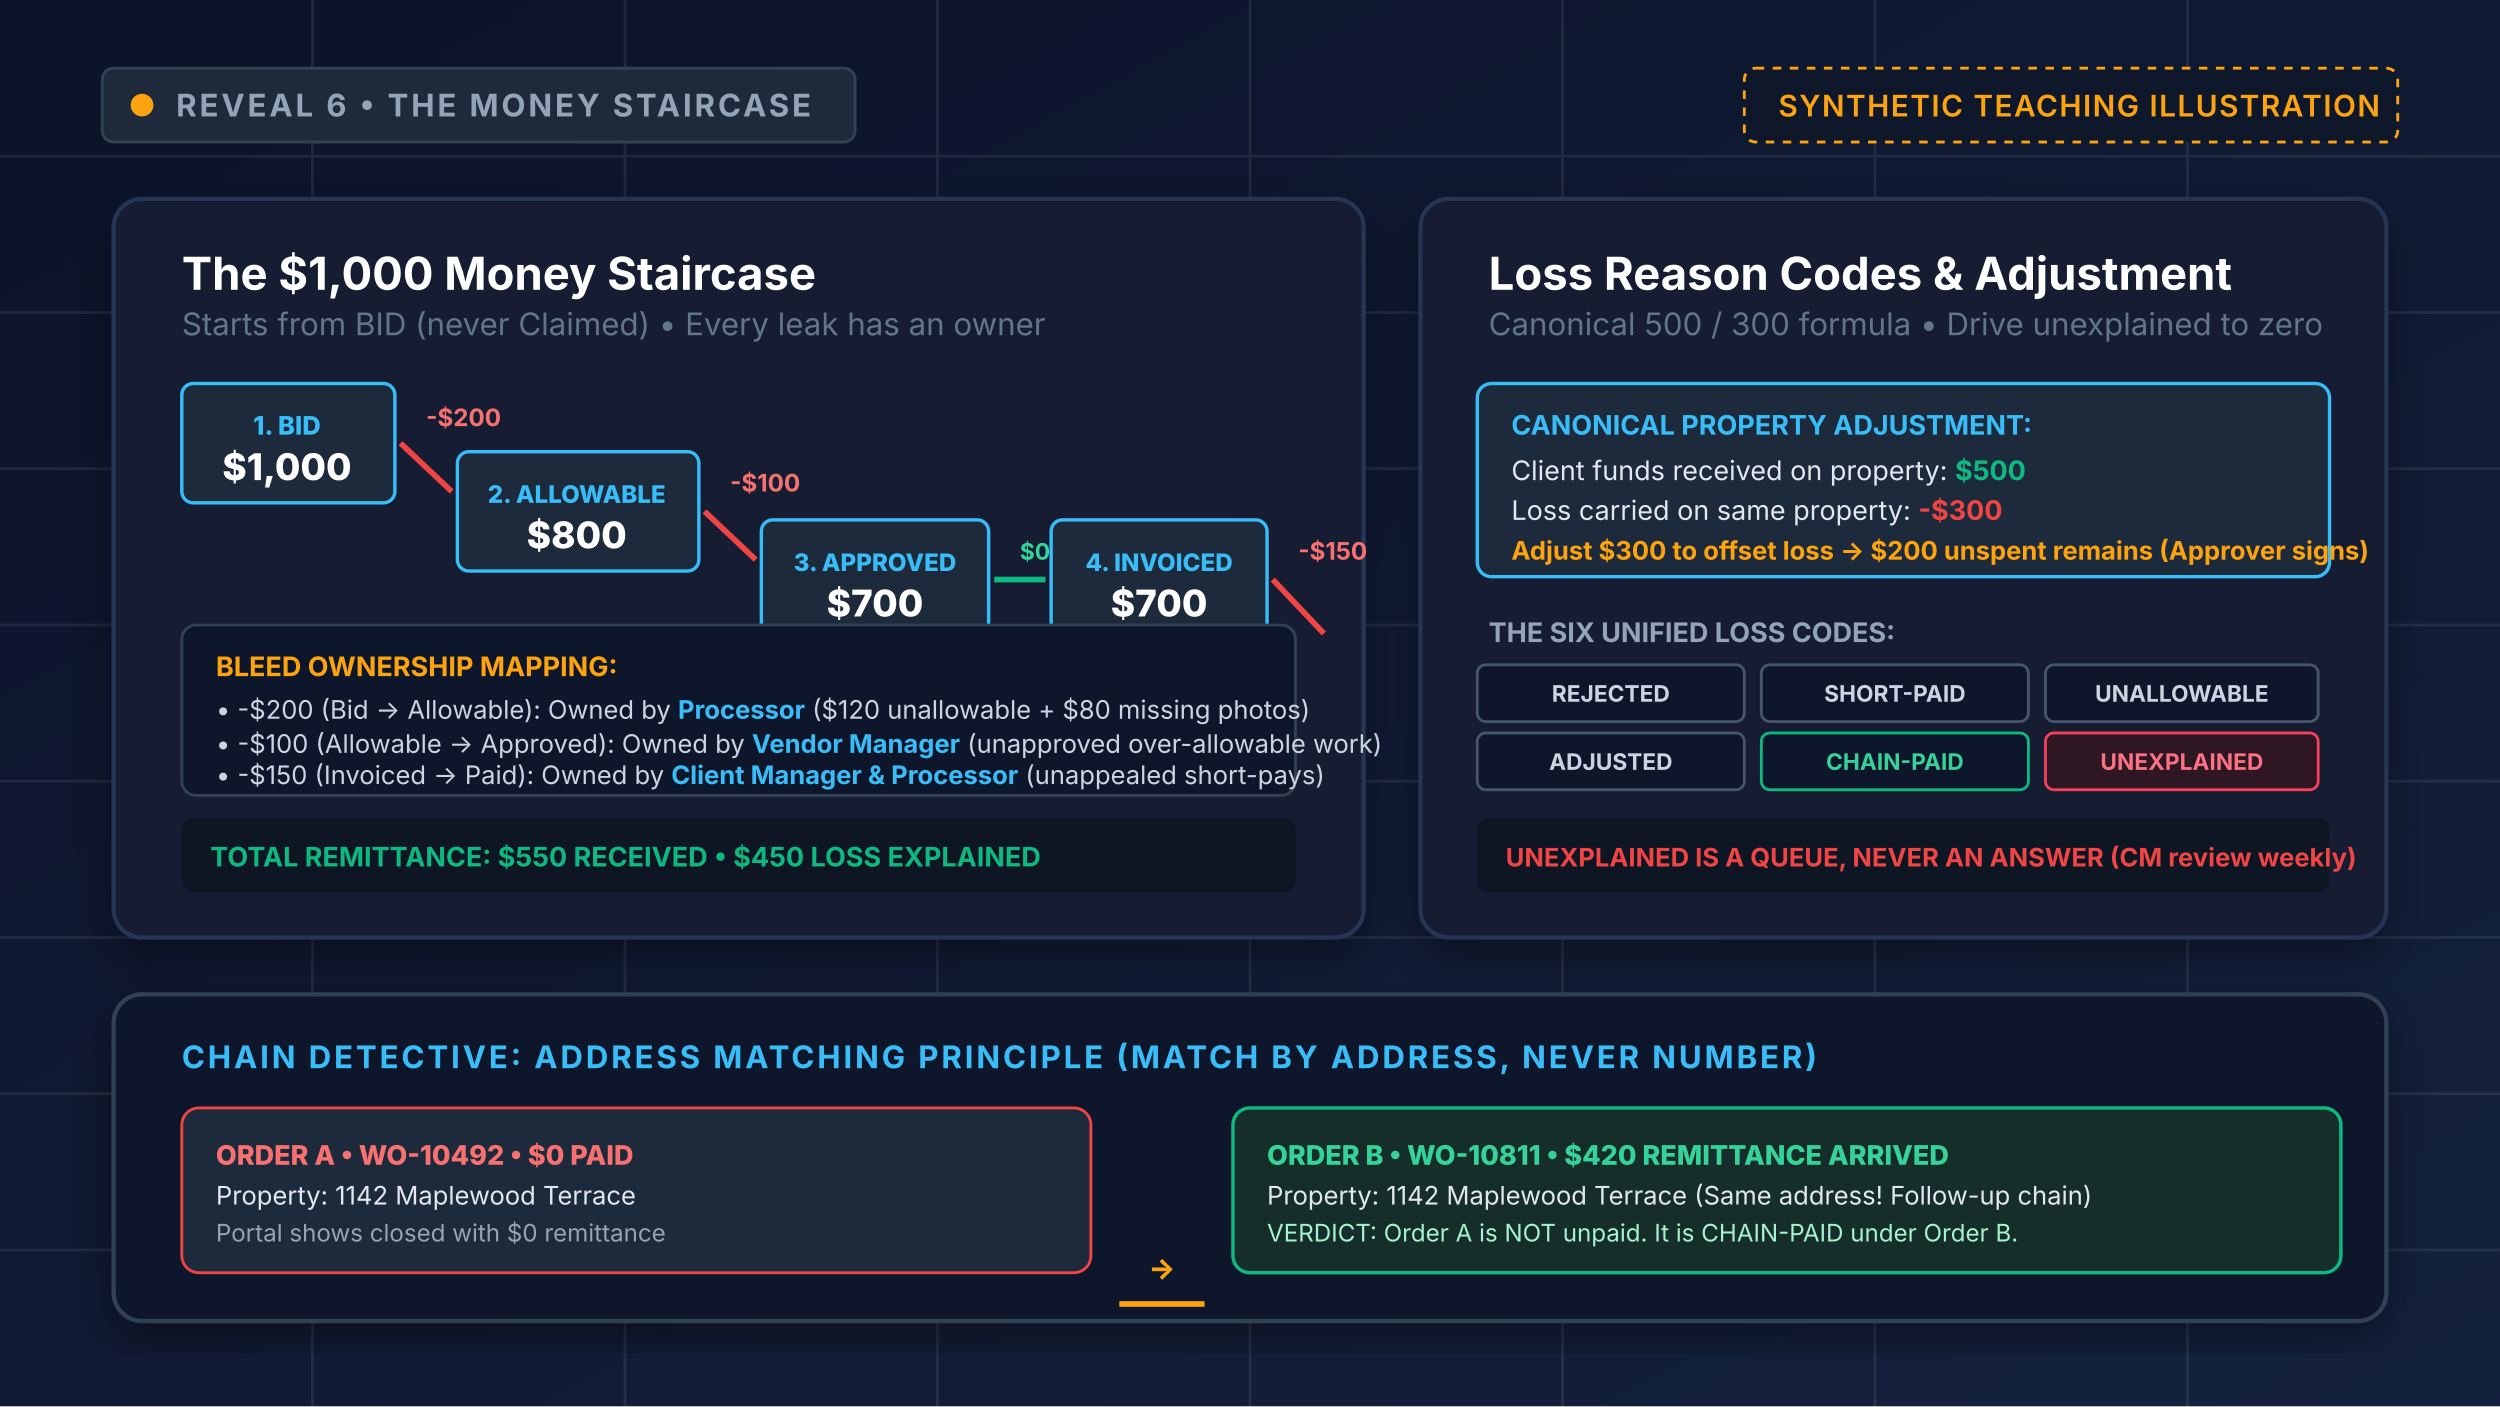
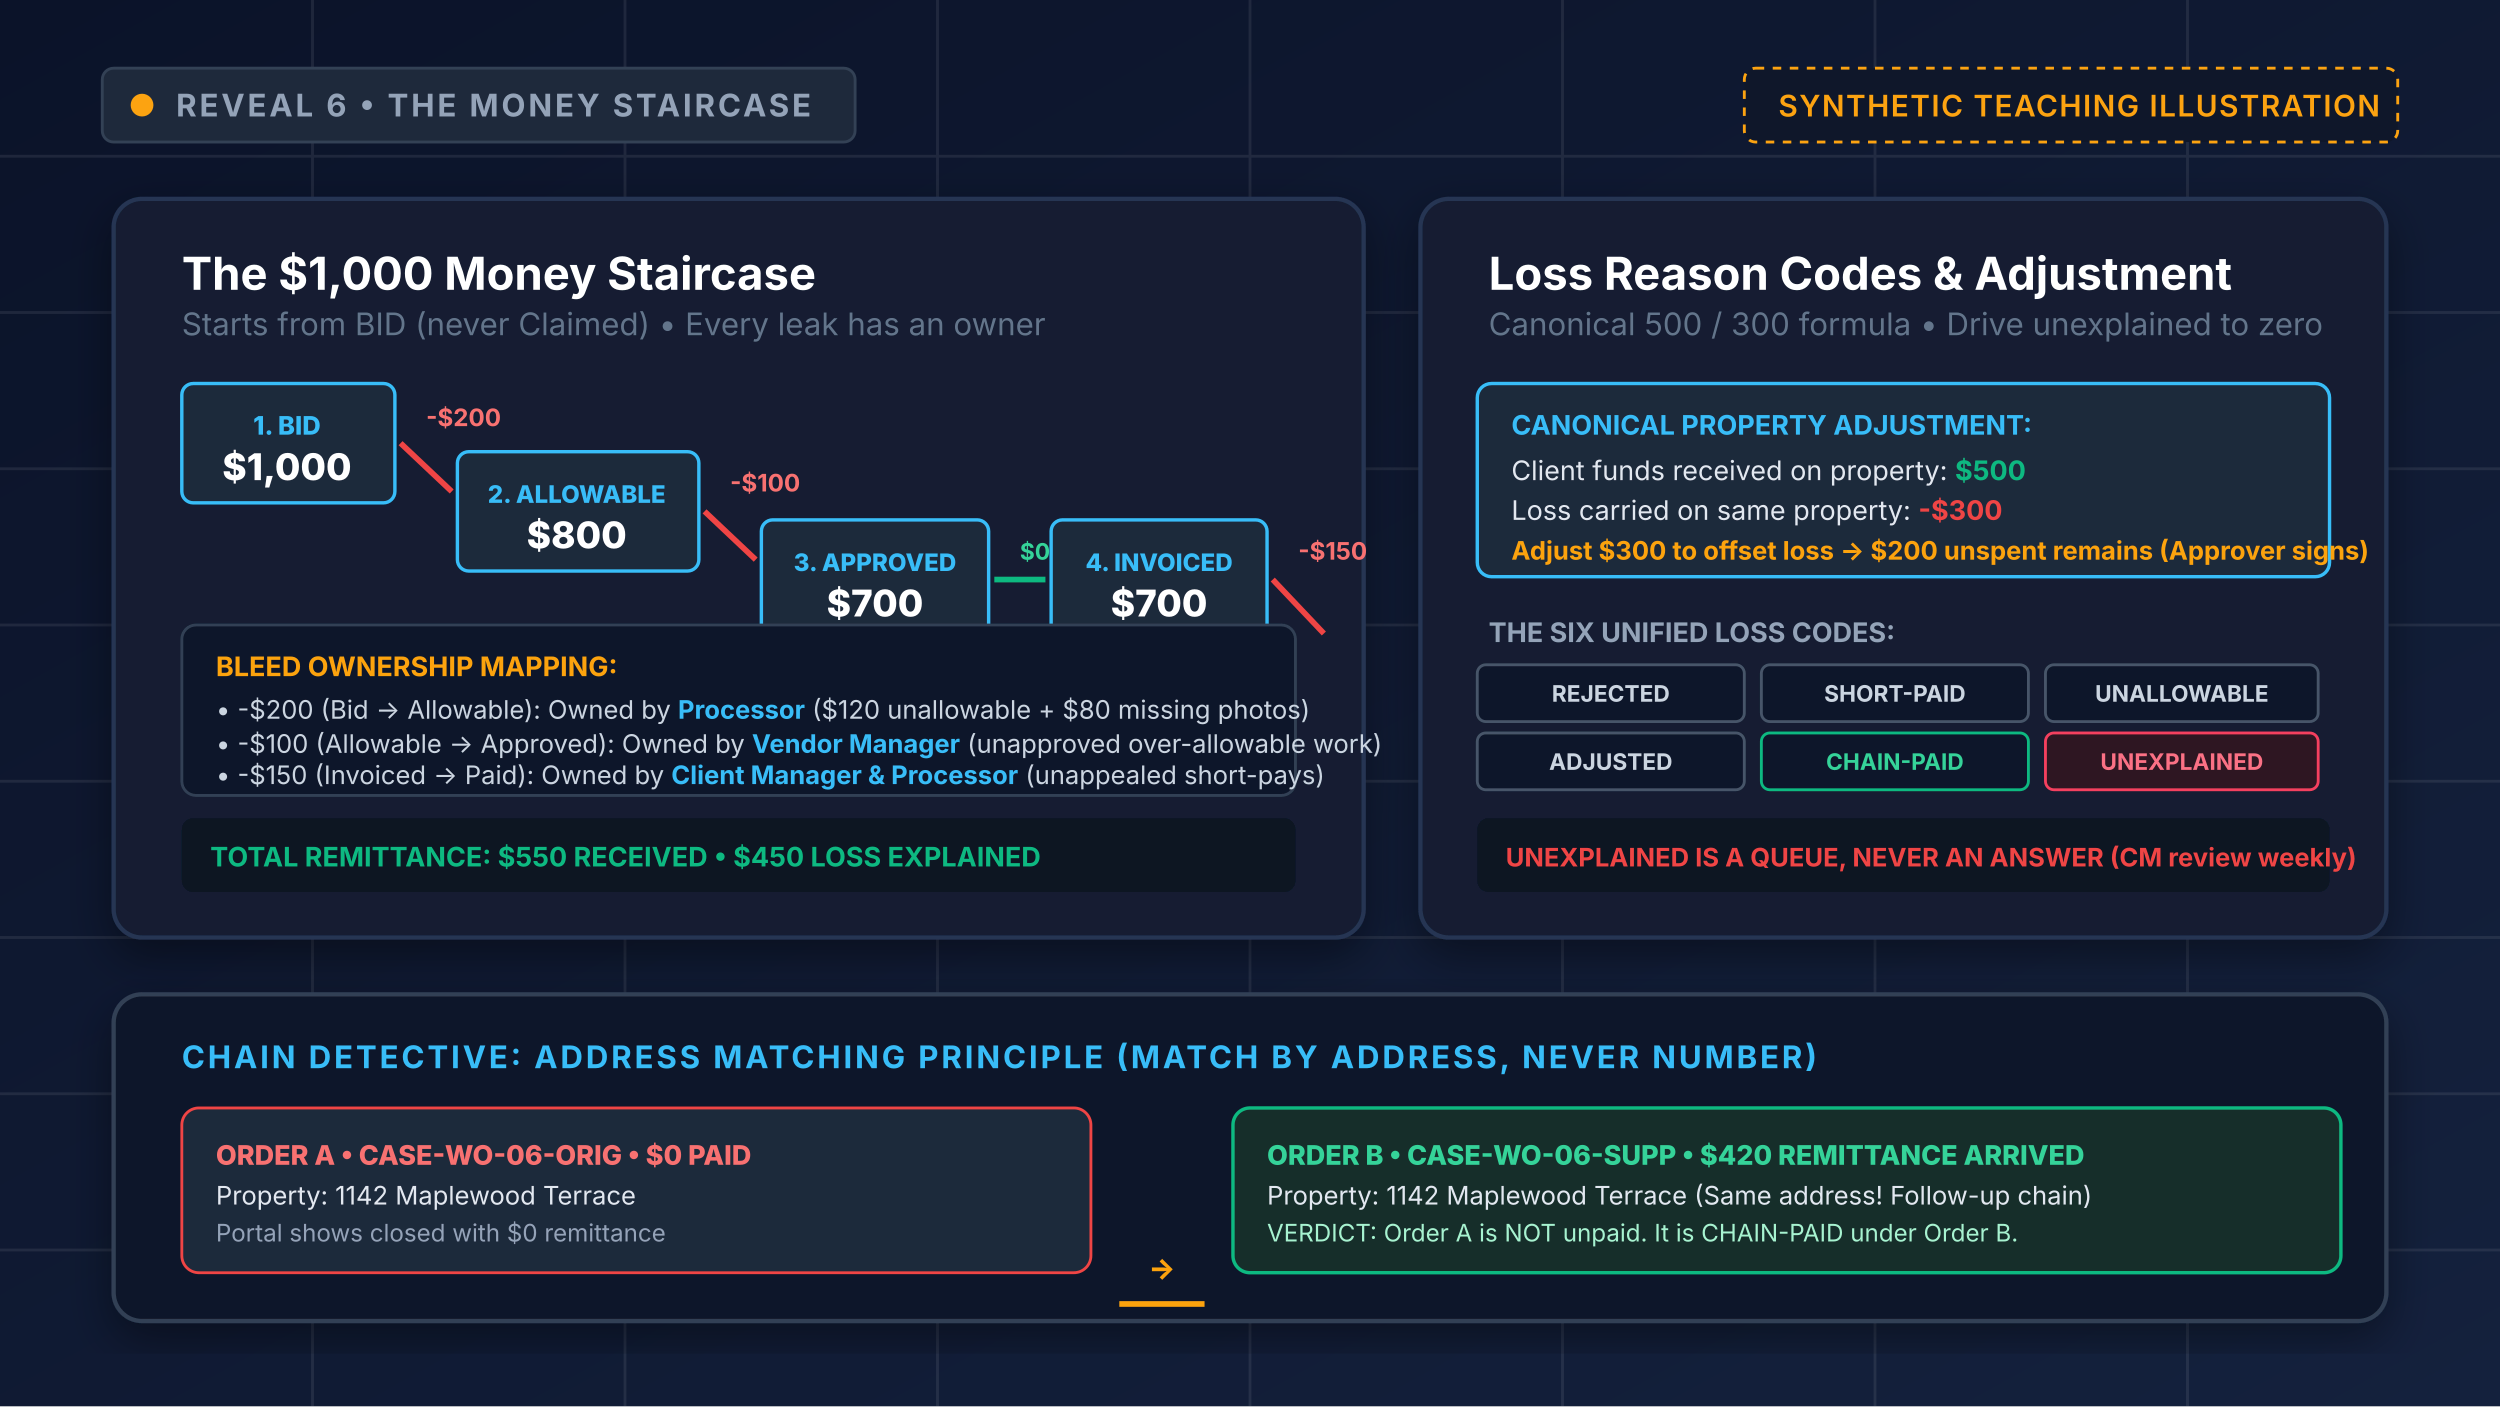
<svg xmlns="http://www.w3.org/2000/svg" viewBox="0 0 880 495" width="100%" height="100%">
  <defs>
    <linearGradient id="bgGrad6" x1="0%" y1="0%" x2="100%" y2="100%">
      <stop offset="0%" stop-color="#0b1329" />
      <stop offset="100%" stop-color="#14213d" />
    </linearGradient>
    <filter id="shadow6" x="-10%" y="-10%" width="120%" height="120%">
      <feDropShadow dx="0" dy="6" stdDeviation="8" flood-color="#000000" flood-opacity="0.4" />
    </filter>
  </defs>
  <rect width="880" height="495" fill="url(#bgGrad6)" />
  <g opacity="0.08" stroke="#ffffff" stroke-width="1">
    <line x1="0" y1="55" x2="880" y2="55" />
    <line x1="0" y1="110" x2="880" y2="110" />
    <line x1="0" y1="165" x2="880" y2="165" />
    <line x1="0" y1="220" x2="880" y2="220" />
    <line x1="0" y1="275" x2="880" y2="275" />
    <line x1="0" y1="330" x2="880" y2="330" />
    <line x1="0" y1="385" x2="880" y2="385" />
    <line x1="0" y1="440" x2="880" y2="440" />
    <line x1="110" y1="0" x2="110" y2="495" />
    <line x1="220" y1="0" x2="220" y2="495" />
    <line x1="330" y1="0" x2="330" y2="495" />
    <line x1="440" y1="0" x2="440" y2="495" />
    <line x1="550" y1="0" x2="550" y2="495" />
    <line x1="660" y1="0" x2="660" y2="495" />
    <line x1="770" y1="0" x2="770" y2="495" />
  </g>
  <rect x="36" y="24" width="265" height="26" rx="4" fill="#1e293b" stroke="#334155" stroke-width="1" />
  <circle cx="50" cy="37" r="4" fill="#fca311" />
  <text x="62" y="41" fill="#94a3b8" font-family="system-ui, -apple-system, sans-serif" font-size="11" font-weight="700" letter-spacing="1">REVEAL 6 • THE MONEY STAIRCASE</text>
  <rect x="614" y="24" width="230" height="26" rx="4" fill="#0f172a" stroke="#fca311" stroke-width="1" stroke-dasharray="3 3" />
  <text x="626" y="41" fill="#fca311" font-family="system-ui, -apple-system, sans-serif" font-size="10.5" font-weight="600" letter-spacing="0.5">SYNTHETIC TEACHING ILLUSTRATION</text>
  <g transform="translate(40, 70)" filter="url(#shadow6)">
    <rect width="440" height="260" rx="10" fill="#131d31" stroke="#253553" stroke-width="1.5" />
    <text x="24" y="32" fill="#ffffff" font-family="system-ui, -apple-system, sans-serif" font-size="16" font-weight="700">The $1,000 Money Staircase</text>
    <text x="24" y="48" fill="#64748b" font-family="system-ui, -apple-system, sans-serif" font-size="11">Starts from BID (never Claimed) • Every leak has an owner</text>
    <g transform="translate(24, 65)">
      <rect x="0" y="0" width="75" height="42" rx="4" fill="#1e293b" stroke="#38bdf8" stroke-width="1.2" />
      <text x="37" y="18" fill="#38bdf8" font-family="system-ui, -apple-system, sans-serif" font-size="9" font-weight="800" text-anchor="middle">1. BID</text>
      <text x="37" y="34" fill="#ffffff" font-family="system-ui, -apple-system, sans-serif" font-size="13" font-weight="800" text-anchor="middle">$1,000</text>
      <path d="M 77 21 L 95 38" stroke="#ef4444" stroke-width="2" />
      <text x="86" y="15" fill="#f87171" font-family="system-ui, -apple-system, sans-serif" font-size="8.5" font-weight="700">-$200</text>
      <rect x="97" y="24" width="85" height="42" rx="4" fill="#1e293b" stroke="#38bdf8" stroke-width="1.2" />
      <text x="139" y="42" fill="#38bdf8" font-family="system-ui, -apple-system, sans-serif" font-size="8.5" font-weight="800" text-anchor="middle">2. ALLOWABLE</text>
      <text x="139" y="58" fill="#ffffff" font-family="system-ui, -apple-system, sans-serif" font-size="13" font-weight="800" text-anchor="middle">$800</text>
      <path d="M 184 45 L 202 62" stroke="#ef4444" stroke-width="2" />
      <text x="193" y="38" fill="#f87171" font-family="system-ui, -apple-system, sans-serif" font-size="8.5" font-weight="700">-$100</text>
      <rect x="204" y="48" width="80" height="42" rx="4" fill="#1e293b" stroke="#38bdf8" stroke-width="1.2" />
      <text x="244" y="66" fill="#38bdf8" font-family="system-ui, -apple-system, sans-serif" font-size="8.5" font-weight="800" text-anchor="middle">3. APPROVED</text>
      <text x="244" y="82" fill="#ffffff" font-family="system-ui, -apple-system, sans-serif" font-size="13" font-weight="800" text-anchor="middle">$700</text>
      <path d="M 286 69 L 304 69" stroke="#10b981" stroke-width="2" />
      <text x="295" y="62" fill="#34d399" font-family="system-ui, -apple-system, sans-serif" font-size="8" font-weight="700">$0</text>
      <rect x="306" y="48" width="76" height="42" rx="4" fill="#1e293b" stroke="#38bdf8" stroke-width="1.2" />
      <text x="344" y="66" fill="#38bdf8" font-family="system-ui, -apple-system, sans-serif" font-size="8.5" font-weight="800" text-anchor="middle">4. INVOICED</text>
      <text x="344" y="82" fill="#ffffff" font-family="system-ui, -apple-system, sans-serif" font-size="13" font-weight="800" text-anchor="middle">$700</text>
      <path d="M 384 69 L 402 88" stroke="#ef4444" stroke-width="2" />
      <text x="393" y="62" fill="#f87171" font-family="system-ui, -apple-system, sans-serif" font-size="8.5" font-weight="700">-$150</text>
      <rect x="306" y="98" width="85" height="42" rx="4" fill="#172e2b" stroke="#10b981" stroke-width="1.8" />
      <text x="348" y="116" fill="#10b981" font-family="system-ui, -apple-system, sans-serif" font-size="9" font-weight="800" text-anchor="middle">5. PAID</text>
      <text x="348" y="132" fill="#ffffff" font-family="system-ui, -apple-system, sans-serif" font-size="14" font-weight="800" text-anchor="middle">$550</text>
    </g>
    <g transform="translate(24, 150)">
      <rect width="392" height="60" rx="5" fill="#0f172a" stroke="#334155" stroke-width="1" />
      <text x="12" y="18" fill="#fca311" font-family="system-ui, -apple-system, sans-serif" font-size="9.5" font-weight="700">BLEED OWNERSHIP MAPPING:</text>
      <text x="12" y="33" fill="#cbd5e1" font-family="system-ui, -apple-system, sans-serif" font-size="9">• -$200 (Bid → Allowable): Owned by <tspan fill="#38bdf8" font-weight="700">Processor</tspan> ($120 unallowable + $80 missing photos)</text>
      <text x="12" y="45" fill="#cbd5e1" font-family="system-ui, -apple-system, sans-serif" font-size="9">• -$100 (Allowable → Approved): Owned by <tspan fill="#38bdf8" font-weight="700">Vendor Manager</tspan> (unapproved over-allowable work)</text>
      <text x="12" y="56" fill="#cbd5e1" font-family="system-ui, -apple-system, sans-serif" font-size="9">• -$150 (Invoiced → Paid): Owned by <tspan fill="#38bdf8" font-weight="700">Client Manager &amp; Processor</tspan> (unappealed short-pays)</text>
    </g>
    <rect x="24" y="218" width="392" height="26" rx="4" fill="#0b1322" />
    <text x="34" y="235" fill="#10b981" font-family="system-ui, -apple-system, sans-serif" font-size="9.5" font-weight="700">TOTAL REMITTANCE: $550 RECEIVED • $450 LOSS EXPLAINED</text>
  </g>
  <g transform="translate(500, 70)" filter="url(#shadow6)">
    <rect width="340" height="260" rx="10" fill="#131d31" stroke="#253553" stroke-width="1.5" />
    <text x="24" y="32" fill="#ffffff" font-family="system-ui, -apple-system, sans-serif" font-size="16" font-weight="700">Loss Reason Codes &amp; Adjustment</text>
    <text x="24" y="48" fill="#64748b" font-family="system-ui, -apple-system, sans-serif" font-size="11">Canonical 500 / 300 formula • Drive unexplained to zero</text>
    <g transform="translate(20, 65)">
      <rect width="300" height="68" rx="5" fill="#1e293b" stroke="#38bdf8" stroke-width="1.2" />
      <text x="12" y="18" fill="#38bdf8" font-family="system-ui, -apple-system, sans-serif" font-size="9.5" font-weight="700">CANONICAL PROPERTY ADJUSTMENT:</text>
      <text x="12" y="34" fill="#e2e8f0" font-family="system-ui, -apple-system, sans-serif" font-size="9.5">Client funds received on property: <tspan fill="#10b981" font-weight="700">$500</tspan>
      </text>
      <text x="12" y="48" fill="#e2e8f0" font-family="system-ui, -apple-system, sans-serif" font-size="9.5">Loss carried on same property: <tspan fill="#ef4444" font-weight="700">-$300</tspan>
      </text>
      <text x="12" y="62" fill="#fca311" font-family="system-ui, -apple-system, sans-serif" font-size="9" font-weight="700">Adjust $300 to offset loss → $200 unspent remains (Approver signs)</text>
    </g>
    <g transform="translate(20, 142)">
      <text x="4" y="14" fill="#94a3b8" font-family="system-ui, -apple-system, sans-serif" font-size="9.5" font-weight="700">THE SIX UNIFIED LOSS CODES:</text>
      <rect x="0" y="22" width="94" height="20" rx="3" fill="#0f172a" stroke="#475569" stroke-width="1" />
      <text x="47" y="35" fill="#cbd5e1" font-family="system-ui, -apple-system, sans-serif" font-size="8" font-weight="700" text-anchor="middle">REJECTED</text>
      <rect x="100" y="22" width="94" height="20" rx="3" fill="#0f172a" stroke="#475569" stroke-width="1" />
      <text x="147" y="35" fill="#cbd5e1" font-family="system-ui, -apple-system, sans-serif" font-size="8" font-weight="700" text-anchor="middle">SHORT-PAID</text>
      <rect x="200" y="22" width="96" height="20" rx="3" fill="#0f172a" stroke="#475569" stroke-width="1" />
      <text x="248" y="35" fill="#cbd5e1" font-family="system-ui, -apple-system, sans-serif" font-size="8" font-weight="700" text-anchor="middle">UNALLOWABLE</text>
      <rect x="0" y="46" width="94" height="20" rx="3" fill="#0f172a" stroke="#475569" stroke-width="1" />
      <text x="47" y="59" fill="#cbd5e1" font-family="system-ui, -apple-system, sans-serif" font-size="8" font-weight="700" text-anchor="middle">ADJUSTED</text>
      <rect x="100" y="46" width="94" height="20" rx="3" fill="#0f172a" stroke="#10b981" stroke-width="1" />
      <text x="147" y="59" fill="#34d399" font-family="system-ui, -apple-system, sans-serif" font-size="8" font-weight="700" text-anchor="middle">CHAIN-PAID</text>
      <rect x="200" y="46" width="96" height="20" rx="3" fill="#2d1520" stroke="#f43f5e" stroke-width="1" />
      <text x="248" y="59" fill="#fb7185" font-family="system-ui, -apple-system, sans-serif" font-size="8" font-weight="700" text-anchor="middle">UNEXPLAINED</text>
    </g>
    <rect x="20" y="218" width="300" height="26" rx="4" fill="#0b1322" />
    <text x="30" y="235" fill="#ef4444" font-family="system-ui, -apple-system, sans-serif" font-size="9" font-weight="700">UNEXPLAINED IS A QUEUE, NEVER AN ANSWER (CM review weekly)</text>
  </g>
  <g transform="translate(40, 350)" filter="url(#shadow6)">
    <rect width="800" height="115" rx="10" fill="#0f172a" stroke="#334155" stroke-width="1.5" />
    <text x="24" y="26" fill="#38bdf8" font-family="system-ui, -apple-system, sans-serif" font-size="11" font-weight="700" letter-spacing="1">CHAIN DETECTIVE: ADDRESS MATCHING PRINCIPLE (MATCH BY ADDRESS, NEVER NUMBER)</text>
    <g transform="translate(24, 40)">
      <rect width="320" height="58" rx="6" fill="#1e293b" stroke="#ef4444" stroke-width="1" />
-       <text x="12" y="20" fill="#f87171" font-family="system-ui, -apple-system, sans-serif" font-size="9.5" font-weight="800">ORDER A • WO-10492 • $0 PAID</text>
+       <text x="12" y="20" fill="#f87171" font-family="system-ui, -apple-system, sans-serif" font-size="9.5" font-weight="800">ORDER A • CASE-WO-06-ORIG • $0 PAID</text>
      <text x="12" y="34" fill="#e2e8f0" font-family="system-ui, -apple-system, sans-serif" font-size="9">Property: 1142 Maplewood Terrace</text>
      <text x="12" y="47" fill="#94a3b8" font-family="system-ui, -apple-system, sans-serif" font-size="8.5">Portal shows closed with $0 remittance</text>
      <path d="M 330 69 L 360 69" stroke="#fca311" stroke-width="2" />
      <text x="345" y="60" fill="#fca311" font-family="system-ui, -apple-system, sans-serif" font-size="10" font-weight="800" text-anchor="middle">→</text>
      <rect x="370" width="390" height="58" rx="6" fill="#172e2b" stroke="#10b981" stroke-width="1.2" />
-       <text x="382" y="20" fill="#34d399" font-family="system-ui, -apple-system, sans-serif" font-size="9.5" font-weight="800">ORDER B • WO-10811 • $420 REMITTANCE ARRIVED</text>
+       <text x="382" y="20" fill="#34d399" font-family="system-ui, -apple-system, sans-serif" font-size="9.5" font-weight="800">ORDER B • CASE-WO-06-SUPP • $420 REMITTANCE ARRIVED</text>
      <text x="382" y="34" fill="#e2e8f0" font-family="system-ui, -apple-system, sans-serif" font-size="9">Property: 1142 Maplewood Terrace (Same address! Follow-up chain)</text>
      <text x="382" y="47" fill="#a7f3d0" font-family="system-ui, -apple-system, sans-serif" font-size="8.5">VERDICT: Order A is NOT unpaid. It is CHAIN-PAID under Order B.</text>
    </g>
  </g>
</svg>
